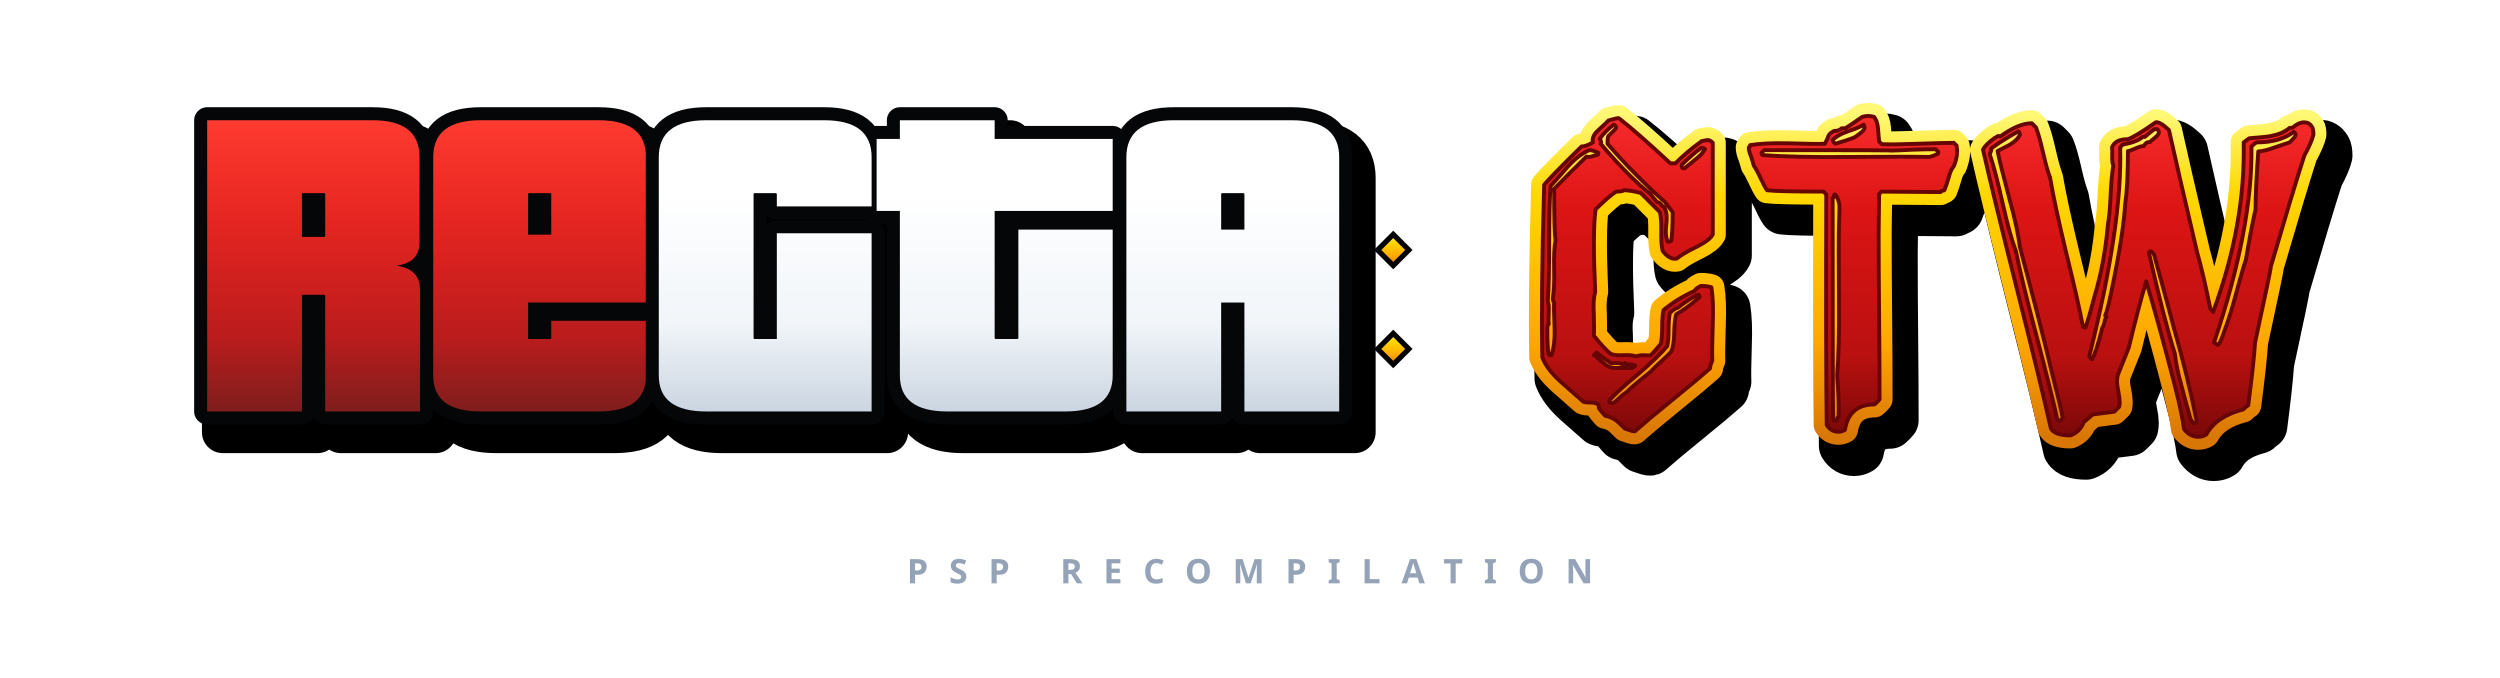
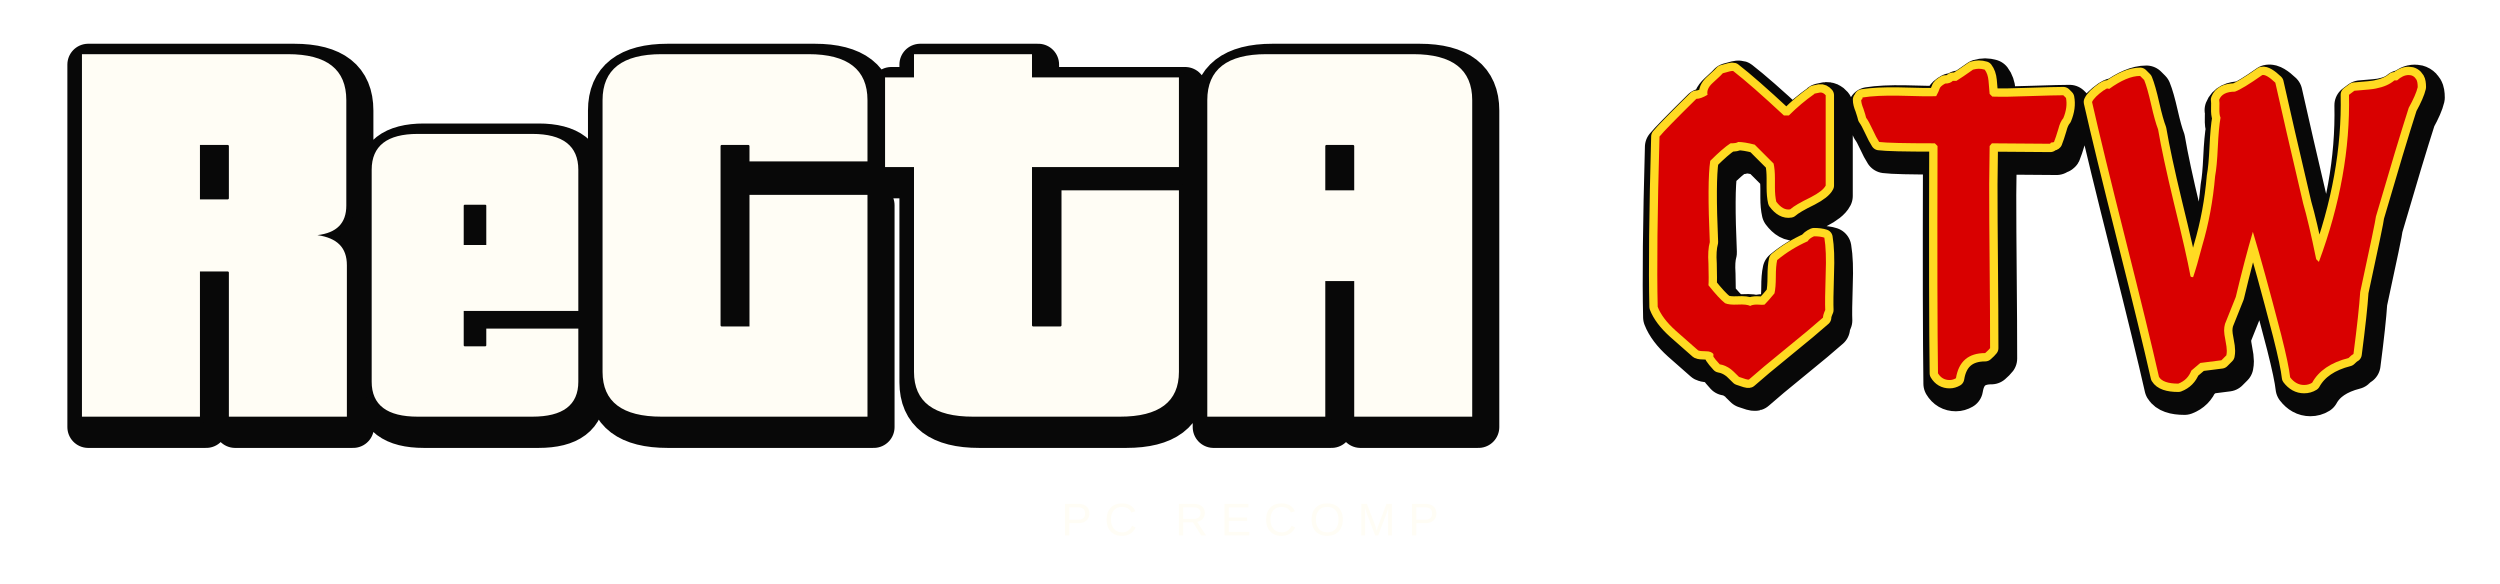
- <svg xmlns="http://www.w3.org/2000/svg" viewBox="0 0 960 260" width="100%" height="100%" role="img">
-   <defs>
-     <linearGradient id="regRedGrad" x1="0%" y1="0%" x2="0%" y2="100%">
-       <stop offset="0%" stop-color="#FF3B30" />
-       <stop offset="35%" stop-color="#E52521" />
-       <stop offset="75%" stop-color="#B91C1C" />
-       <stop offset="100%" stop-color="#7F1D1D" />
-     </linearGradient>
-     <linearGradient id="gtaWhiteGrad" x1="0%" y1="0%" x2="0%" y2="100%">
-       <stop offset="0%" stop-color="#FFFFFF" />
-       <stop offset="25%" stop-color="#FFFFFF" />
-       <stop offset="70%" stop-color="#F1F5F9" />
-       <stop offset="100%" stop-color="#CBD5E1" />
-     </linearGradient>
-     <linearGradient id="ctwRedGrad" x1="0%" y1="0%" x2="0%" y2="100%">
-       <stop offset="0%" stop-color="#F82B2B" />
-       <stop offset="30%" stop-color="#DC1414" />
-       <stop offset="75%" stop-color="#B91010" />
-       <stop offset="100%" stop-color="#7A0808" />
-     </linearGradient>
-     <linearGradient id="ctwGoldGrad" x1="0%" y1="0%" x2="0%" y2="100%">
-       <stop offset="0%" stop-color="#FFF875" />
-       <stop offset="25%" stop-color="#FFD700" />
-       <stop offset="70%" stop-color="#FFA800" />
-       <stop offset="100%" stop-color="#D97706" />
-     </linearGradient>
-   </defs>
-   <path d="M161.275 158.0V111.275C161.275 105.85 158.3 102.875 152.175 102.0C158.125 101.3 161.1 98.325 161.1 92.9V60.35C161.1 50.9 155.15 46.175 143.075 46.175H79.55V158.0H115.95V113.2H124.525C124.7 113.2 124.875 113.375 124.875 113.55V158.0ZM124.875 90.625C124.875 90.8 124.7 90.975 124.525 90.975H115.95V74.175H124.525C124.7 74.175 124.875 74.35 124.875 74.525ZM211.675 90.1H202.75V74.525C202.75 74.35 202.925 74.175 203.1 74.175H211.325C211.5 74.175 211.675 74.35 211.675 74.525ZM229.875 158.0C241.95 158.0 248.075 153.45 248.075 144.175V123.175H211.675V129.825C211.675 130.0 211.5 130.175 211.325 130.175H203.1C202.925 130.175 202.75 130.0 202.75 129.825V116.175H248.075V60.35C248.075 50.9 241.95 46.175 229.875 46.175H184.55C172.475 46.175 166.35 50.9 166.35 60.35V144.175C166.35 153.45 172.475 158.0 184.55 158.0ZM334.7 158.0V89.575H298.3V130.175H289.725C289.55 130.175 289.375 130.0 289.375 129.825V74.525C289.375 74.35 289.55 74.175 289.725 74.175H297.95C298.125 74.175 298.3 74.35 298.3 74.525V79.25H334.7V60.35C334.7 50.9 328.575 46.175 316.5 46.175H271.175C259.1 46.175 252.975 50.9 252.975 60.35V144.175C252.975 153.45 259.1 158.0 271.175 158.0ZM409.075 158.0C421.15 158.0 427.275 153.45 427.275 144.175V88.175H391.05V129.825C391.05 130.0 390.875 130.175 390.7 130.175H382.3C382.125 130.175 381.95 130.0 381.95 129.825V81.0H427.275V53.35H381.95V46.175H345.55V53.35H336.625V81.0H345.55V144.175C345.55 153.45 351.675 158.0 363.75 158.0ZM477.85 88.175H468.925V74.525C468.925 74.35 469.1 74.175 469.275 74.175H477.5C477.675 74.175 477.85 74.35 477.85 74.525ZM514.25 158.0V60.35C514.25 50.9 508.125 46.175 496.05 46.175H450.725C438.65 46.175 432.525 50.9 432.525 60.35V158.0H468.925V116.175H477.85V158.0Z" fill="#000000" stroke="#000000" stroke-width="16" stroke-linejoin="round" transform="translate(6 8)" />
-   <path d="M161.275 158.0V111.275C161.275 105.85 158.3 102.875 152.175 102.0C158.125 101.3 161.1 98.325 161.1 92.9V60.35C161.1 50.9 155.15 46.175 143.075 46.175H79.55V158.0H115.95V113.2H124.525C124.7 113.2 124.875 113.375 124.875 113.55V158.0ZM124.875 90.625C124.875 90.8 124.7 90.975 124.525 90.975H115.95V74.175H124.525C124.7 74.175 124.875 74.35 124.875 74.525ZM211.675 90.1H202.75V74.525C202.75 74.35 202.925 74.175 203.1 74.175H211.325C211.5 74.175 211.675 74.35 211.675 74.525ZM229.875 158.0C241.95 158.0 248.075 153.45 248.075 144.175V123.175H211.675V129.825C211.675 130.0 211.5 130.175 211.325 130.175H203.1C202.925 130.175 202.75 130.0 202.75 129.825V116.175H248.075V60.35C248.075 50.9 241.95 46.175 229.875 46.175H184.55C172.475 46.175 166.35 50.9 166.35 60.35V144.175C166.35 153.45 172.475 158.0 184.55 158.0Z" fill="url(#regRedGrad)" stroke="#050608" stroke-width="10" stroke-linejoin="round" paint-order="stroke fill" />
-   <path d="M334.7 158.0V89.575H298.3V130.175H289.725C289.55 130.175 289.375 130.0 289.375 129.825V74.525C289.375 74.35 289.55 74.175 289.725 74.175H297.95C298.125 74.175 298.3 74.35 298.3 74.525V79.25H334.7V60.35C334.7 50.9 328.575 46.175 316.5 46.175H271.175C259.1 46.175 252.975 50.9 252.975 60.35V144.175C252.975 153.45 259.1 158.0 271.175 158.0ZM409.075 158.0C421.15 158.0 427.275 153.45 427.275 144.175V88.175H391.05V129.825C391.05 130.0 390.875 130.175 390.7 130.175H382.3C382.125 130.175 381.95 130.0 381.95 129.825V81.0H427.275V53.35H381.95V46.175H345.55V53.35H336.625V81.0H345.55V144.175C345.55 153.45 351.675 158.0 363.75 158.0ZM477.85 88.175H468.925V74.525C468.925 74.35 469.1 74.175 469.275 74.175H477.5C477.675 74.175 477.85 74.35 477.85 74.525ZM514.25 158.0V60.35C514.25 50.9 508.125 46.175 496.05 46.175H450.725C438.65 46.175 432.525 50.9 432.525 60.35V158.0H468.925V116.175H477.85V158.0Z" fill="url(#gtaWhiteGrad)" stroke="#050608" stroke-width="10" stroke-linejoin="round" paint-order="stroke fill" />
-   <g transform="translate(535, 118)">
-     <polygon points="0,-16 6,-22 0,-28 -6,-22" fill="url(#ctwGoldGrad)" stroke="#000000" stroke-width="2" />
-     <polygon points="0,22 6,16 0,10 -6,16" fill="url(#ctwGoldGrad)" stroke="#000000" stroke-width="2" />
-   </g>
-   <path d="M657.7 54.85V90.025Q656.65 92.125 651.925 94.575Q645.8 97.55 643.875 99.3Q641.075 99.825 638.45 96.325Q637.925 94.05 637.925 90.725V87.225Q637.925 83.725 637.4 81.45L630.05 74.1Q626.025 73.05 623.575 73.05Q623.05 73.575 620.6 73.575Q617.625 75.5 612.725 80.4Q611.5 88.45 612.55 112.075Q611.675 115.225 612.025 120.475Q612.2 127.125 612.025 128.875Q616.05 133.95 618.5 135.875Q620.075 136.575 623.487 136.4Q626.9 136.225 628.3 136.925Q629.175 136.4 630.925 136.4Q633.2 136.575 633.9 136.4Q635.3 135.0 637.75 132.025Q638.275 129.75 638.275 125.55Q638.275 121.35 638.8 119.075Q644.05 114.7 650.7 111.725Q651.225 110.675 653.15 109.8Q655.6 109.8 657.175 110.325Q658.05 115.575 657.7 124.325Q657.35 135.35 657.525 138.5Q656.65 140.425 656.65 141.475Q651.925 145.675 642.212 153.55Q632.5 161.425 627.775 165.625Q627.25 165.8 623.925 164.575Q621.3 161.95 620.775 161.6Q618.675 160.025 616.4 159.675Q614.475 157.575 613.95 156.7V155.65Q613.075 154.6 611.15 154.6Q608.7 154.6 608.0 154.25Q603.625 150.4 599.25 146.55Q594.0 141.825 592.25 137.275Q591.725 115.225 592.95 70.95Q595.05 68.325 607.3 56.25Q609.05 56.25 611.675 54.675Q611.15 52.4 613.6 50.125Q617.45 46.625 617.625 46.275Q621.125 45.225 621.65 45.4Q628.65 50.825 641.425 62.725H643.35Q648.075 58.0 653.325 54.325Q652.625 54.325 655.425 53.8Q656.65 53.625 657.7 54.85ZM751.325 55.9Q752.025 59.575 750.275 63.775Q749.05 65.175 748.35 67.975Q747.3 71.475 746.775 72.7Q746.775 73.225 745.987 73.225Q745.2 73.225 745.2 73.75L722.45 73.575L721.575 74.625L721.4 89.5Q721.4 102.8 721.575 121.35Q721.75 139.9 721.75 153.375Q721.225 154.075 719.825 155.3Q710.025 155.3 708.45 165.1Q707.225 165.8 706.0 165.8Q703.025 165.8 701.45 163.175Q701.1 138.325 701.275 74.625L700.225 73.575Q682.55 73.575 678.525 73.05Q677.475 71.475 675.987 68.238Q674.5 65.0 673.45 63.6Q673.275 62.725 672.4 60.1Q671.525 58.0 671.525 56.6Q672.05 56.6 672.05 55.725Q677.475 54.85 686.4 55.025Q697.6 55.375 700.75 55.2Q701.8 53.275 702.062 52.313Q702.325 51.35 704.25 50.3Q706.175 50.3 707.225 49.25H708.625Q710.9 47.85 715.1 44.875Q716.325 44.525 717.375 44.525Q718.425 44.525 719.65 44.875Q720.875 46.45 721.138 49.163Q721.4 51.875 721.575 54.325L722.625 55.375Q727.875 55.55 736.45 55.2Q746.95 54.85 750.275 54.85ZM888.35 51.7Q887.65 54.675 884.85 59.75Q880.3 73.925 872.075 102.1Q871.9 104.025 865.95 131.5Q865.425 139.55 863.325 155.65Q862.625 156.0 861.4 157.225Q851.075 159.85 847.225 166.85Q845.825 167.725 844.075 167.725Q840.925 167.725 838.65 164.75Q838.125 159.85 835.15 148.125Q828.325 121.875 824.125 108.05Q820.975 118.725 817.475 133.425Q816.075 136.925 813.275 143.925Q812.925 145.15 812.925 146.55Q812.925 147.775 813.45 150.4Q813.975 153.025 813.975 154.425Q813.975 155.3 813.8 156.175L811.875 158.1Q809.075 158.45 803.65 159.15Q802.425 160.2 800.15 162.125Q798.75 165.8 795.075 167.2Q789.125 167.2 787.55 164.575Q783.525 146.725 774.513 111.025Q765.5 75.325 761.475 57.475Q762.35 55.55 766.025 52.925Q766.2 52.925 766.9 52.4Q767.425 52.05 768.125 52.4Q775.125 47.325 780.2 47.325L781.775 48.9Q783.0 51.875 784.487 58.438Q785.975 65.0 787.2 68.15Q788.95 78.475 793.325 96.675Q798.225 116.625 799.8 125.2Q799.8 125.725 800.85 125.725Q802.25 121.7 804.35 113.65Q808.2 100.7 809.425 86.35Q810.125 82.675 810.475 75.062Q810.825 67.45 811.525 63.6Q811.0 62.375 811.087 59.925Q811.175 57.475 811.0 56.6Q812.225 53.45 817.125 53.45Q820.1 52.4 827.8 46.975Q829.375 46.625 832.875 49.95Q836.375 65.7 843.725 97.025Q845.825 104.2 848.8 118.725L849.85 119.775Q862.275 86.175 861.575 54.675Q862.275 54.15 863.675 53.1Q870.675 52.575 872.075 52.225Q876.625 51.35 879.25 49.075H880.3Q882.575 46.975 884.85 46.975Q886.775 46.975 887.825 48.725Q888.35 49.6 888.35 51.7Z" fill="#000000" stroke="#000000" stroke-width="18" stroke-linejoin="round" transform="translate(6 8)" />
-   <path d="M657.7 54.85V90.025Q656.65 92.125 651.925 94.575Q645.8 97.55 643.875 99.3Q641.075 99.825 638.45 96.325Q637.925 94.05 637.925 90.725V87.225Q637.925 83.725 637.4 81.45L630.05 74.1Q626.025 73.05 623.575 73.05Q623.05 73.575 620.6 73.575Q617.625 75.5 612.725 80.4Q611.5 88.45 612.55 112.075Q611.675 115.225 612.025 120.475Q612.2 127.125 612.025 128.875Q616.05 133.95 618.5 135.875Q620.075 136.575 623.487 136.4Q626.9 136.225 628.3 136.925Q629.175 136.4 630.925 136.4Q633.2 136.575 633.9 136.4Q635.3 135.0 637.75 132.025Q638.275 129.75 638.275 125.55Q638.275 121.35 638.8 119.075Q644.05 114.7 650.7 111.725Q651.225 110.675 653.15 109.8Q655.6 109.8 657.175 110.325Q658.05 115.575 657.7 124.325Q657.35 135.35 657.525 138.5Q656.65 140.425 656.65 141.475Q651.925 145.675 642.212 153.55Q632.5 161.425 627.775 165.625Q627.25 165.8 623.925 164.575Q621.3 161.95 620.775 161.6Q618.675 160.025 616.4 159.675Q614.475 157.575 613.95 156.7V155.65Q613.075 154.6 611.15 154.6Q608.7 154.6 608.0 154.25Q603.625 150.4 599.25 146.55Q594.0 141.825 592.25 137.275Q591.725 115.225 592.95 70.95Q595.05 68.325 607.3 56.25Q609.05 56.25 611.675 54.675Q611.15 52.4 613.6 50.125Q617.45 46.625 617.625 46.275Q621.125 45.225 621.65 45.4Q628.65 50.825 641.425 62.725H643.35Q648.075 58.0 653.325 54.325Q652.625 54.325 655.425 53.8Q656.65 53.625 657.7 54.85ZM751.325 55.9Q752.025 59.575 750.275 63.775Q749.05 65.175 748.35 67.975Q747.3 71.475 746.775 72.7Q746.775 73.225 745.987 73.225Q745.2 73.225 745.2 73.75L722.45 73.575L721.575 74.625L721.4 89.5Q721.4 102.8 721.575 121.35Q721.75 139.9 721.75 153.375Q721.225 154.075 719.825 155.3Q710.025 155.3 708.45 165.1Q707.225 165.8 706.0 165.8Q703.025 165.8 701.45 163.175Q701.1 138.325 701.275 74.625L700.225 73.575Q682.55 73.575 678.525 73.05Q677.475 71.475 675.987 68.238Q674.5 65.0 673.45 63.6Q673.275 62.725 672.4 60.1Q671.525 58.0 671.525 56.6Q672.05 56.6 672.05 55.725Q677.475 54.85 686.4 55.025Q697.6 55.375 700.75 55.2Q701.8 53.275 702.062 52.313Q702.325 51.35 704.25 50.3Q706.175 50.3 707.225 49.25H708.625Q710.9 47.85 715.1 44.875Q716.325 44.525 717.375 44.525Q718.425 44.525 719.65 44.875Q720.875 46.45 721.138 49.163Q721.4 51.875 721.575 54.325L722.625 55.375Q727.875 55.55 736.45 55.2Q746.95 54.85 750.275 54.85ZM888.35 51.7Q887.65 54.675 884.85 59.75Q880.3 73.925 872.075 102.1Q871.9 104.025 865.95 131.5Q865.425 139.55 863.325 155.65Q862.625 156.0 861.4 157.225Q851.075 159.85 847.225 166.85Q845.825 167.725 844.075 167.725Q840.925 167.725 838.65 164.75Q838.125 159.85 835.15 148.125Q828.325 121.875 824.125 108.05Q820.975 118.725 817.475 133.425Q816.075 136.925 813.275 143.925Q812.925 145.15 812.925 146.55Q812.925 147.775 813.45 150.4Q813.975 153.025 813.975 154.425Q813.975 155.3 813.8 156.175L811.875 158.1Q809.075 158.45 803.65 159.15Q802.425 160.2 800.15 162.125Q798.75 165.8 795.075 167.2Q789.125 167.2 787.55 164.575Q783.525 146.725 774.513 111.025Q765.5 75.325 761.475 57.475Q762.35 55.55 766.025 52.925Q766.2 52.925 766.9 52.4Q767.425 52.05 768.125 52.4Q775.125 47.325 780.2 47.325L781.775 48.9Q783.0 51.875 784.487 58.438Q785.975 65.0 787.2 68.15Q788.95 78.475 793.325 96.675Q798.225 116.625 799.8 125.2Q799.8 125.725 800.85 125.725Q802.25 121.7 804.35 113.65Q808.2 100.7 809.425 86.35Q810.125 82.675 810.475 75.062Q810.825 67.45 811.525 63.6Q811.0 62.375 811.087 59.925Q811.175 57.475 811.0 56.6Q812.225 53.45 817.125 53.45Q820.1 52.4 827.8 46.975Q829.375 46.625 832.875 49.95Q836.375 65.7 843.725 97.025Q845.825 104.2 848.8 118.725L849.85 119.775Q862.275 86.175 861.575 54.675Q862.275 54.15 863.675 53.1Q870.675 52.575 872.075 52.225Q876.625 51.35 879.25 49.075H880.3Q882.575 46.975 884.85 46.975Q886.775 46.975 887.825 48.725Q888.35 49.6 888.35 51.7Z" fill="url(#ctwGoldGrad)" stroke="url(#ctwGoldGrad)" stroke-width="10" stroke-linejoin="round" />
-   <path d="M657.7 54.85V90.025Q656.65 92.125 651.925 94.575Q645.8 97.55 643.875 99.3Q641.075 99.825 638.45 96.325Q637.925 94.05 637.925 90.725V87.225Q637.925 83.725 637.4 81.45L630.05 74.1Q626.025 73.05 623.575 73.05Q623.05 73.575 620.6 73.575Q617.625 75.5 612.725 80.4Q611.5 88.45 612.55 112.075Q611.675 115.225 612.025 120.475Q612.2 127.125 612.025 128.875Q616.05 133.95 618.5 135.875Q620.075 136.575 623.487 136.4Q626.9 136.225 628.3 136.925Q629.175 136.4 630.925 136.4Q633.2 136.575 633.9 136.4Q635.3 135.0 637.75 132.025Q638.275 129.75 638.275 125.55Q638.275 121.35 638.8 119.075Q644.05 114.7 650.7 111.725Q651.225 110.675 653.15 109.8Q655.6 109.8 657.175 110.325Q658.05 115.575 657.7 124.325Q657.35 135.35 657.525 138.5Q656.65 140.425 656.65 141.475Q651.925 145.675 642.212 153.55Q632.5 161.425 627.775 165.625Q627.25 165.8 623.925 164.575Q621.3 161.95 620.775 161.6Q618.675 160.025 616.4 159.675Q614.475 157.575 613.95 156.7V155.65Q613.075 154.6 611.15 154.6Q608.7 154.6 608.0 154.25Q603.625 150.4 599.25 146.55Q594.0 141.825 592.25 137.275Q591.725 115.225 592.95 70.95Q595.05 68.325 607.3 56.25Q609.05 56.25 611.675 54.675Q611.15 52.4 613.6 50.125Q617.45 46.625 617.625 46.275Q621.125 45.225 621.65 45.4Q628.65 50.825 641.425 62.725H643.35Q648.075 58.0 653.325 54.325Q652.625 54.325 655.425 53.8Q656.65 53.625 657.7 54.85ZM654.725 57.3Q654.375 56.775 653.325 56.775Q650.525 58.7 645.8 63.25V64.125Q645.8 64.65 646.85 64.65Q647.9 63.775 650.087 62.025Q652.275 60.275 653.325 59.225Q653.85 58.525 654.725 57.3ZM642.3 81.45Q641.425 80.225 639.325 77.6Q627.6 67.1 617.275 55.2Q617.275 52.75 617.625 52.225Q620.6 49.425 620.6 49.075Q620.6 48.375 619.725 47.85Q616.575 50.125 614.3 53.275Q614.3 53.275 614.65 53.975Q615.0 54.675 614.65 55.2Q625.5 67.975 633.9 74.625Q634.25 75.325 636.35 77.6Q637.05 77.6 637.75 78.475Q638.45 79.35 638.975 79.525Q640.025 81.1 640.025 83.725Q640.025 84.6 639.85 86.35Q639.675 88.1 639.675 88.975Q639.675 91.25 640.375 92.825Q641.425 92.825 641.775 92.475Q642.3 88.8 642.3 81.45ZM613.775 58.7Q611.675 57.65 610.275 57.65Q606.25 59.4 602.225 63.775Q598.9 67.625 595.4 71.475Q594.875 79.0 594.875 93.525Q594.875 108.05 594.35 115.575Q594.875 117.15 594.7 119.95Q594.525 123.275 594.7 124.5Q594.175 124.675 594.175 126.425Q594.175 134.475 594.7 135.875Q594.7 136.4 595.75 136.4Q597.15 132.55 596.975 126.25Q596.625 117.15 596.8 116.1Q596.275 115.575 596.275 114.525Q596.975 110.85 596.8 103.412Q596.625 95.975 597.325 92.3Q596.8 89.15 596.8 72.525Q600.825 68.325 609.225 60.1Q610.1 60.45 611.15 60.1Q612.725 59.575 613.25 59.575Q613.775 59.575 613.775 58.7ZM652.625 114.175Q652.625 113.125 652.1 113.125Q649.3 114.35 644.225 118.2Q643.35 118.2 641.25 120.125Q640.725 122.4 640.725 126.6Q640.725 130.8 640.2 132.9Q636.875 136.925 629.35 143.4Q621.125 150.225 617.975 153.725Q617.975 154.775 618.5 154.775H619.375Q620.425 154.25 621.912 152.762Q623.4 151.275 624.45 150.75Q627.425 147.775 633.725 142.875Q635.125 141.3 637.837 138.85Q640.55 136.4 641.775 135.0Q642.825 132.55 642.913 127.738Q643.0 122.925 643.7 120.65Q647.025 118.9 652.625 114.175ZM627.95 140.425Q627.425 139.9 624.45 139.9L623.925 139.375Q623.925 139.9 622.875 139.9Q622.175 139.375 620.775 139.375Q619.025 139.55 618.5 139.375Q616.575 138.15 613.075 135.35L612.025 136.4Q612.2 136.4 615.7 139.375Q617.8 141.3 619.9 141.3Q620.075 141.3 626.9 141.3ZM751.325 55.9Q752.025 59.575 750.275 63.775Q749.05 65.175 748.35 67.975Q747.3 71.475 746.775 72.7Q746.775 73.225 745.987 73.225Q745.2 73.225 745.2 73.75L722.45 73.575L721.575 74.625L721.4 89.5Q721.4 102.8 721.575 121.35Q721.75 139.9 721.75 153.375Q721.225 154.075 719.825 155.3Q710.025 155.3 708.45 165.1Q707.225 165.8 706.0 165.8Q703.025 165.8 701.45 163.175Q701.1 138.325 701.275 74.625L700.225 73.575Q682.55 73.575 678.525 73.05Q677.475 71.475 675.987 68.238Q674.5 65.0 673.45 63.6Q673.275 62.725 672.4 60.1Q671.525 58.0 671.525 56.6Q672.05 56.6 672.05 55.725Q677.475 54.85 686.4 55.025Q697.6 55.375 700.75 55.2Q701.8 53.275 702.062 52.313Q702.325 51.35 704.25 50.3Q706.175 50.3 707.225 49.25H708.625Q710.9 47.85 715.1 44.875Q716.325 44.525 717.375 44.525Q718.425 44.525 719.65 44.875Q720.875 46.45 721.138 49.163Q721.4 51.875 721.575 54.325L722.625 55.375Q727.875 55.55 736.45 55.2Q746.95 54.85 750.275 54.85ZM715.625 47.85Q714.225 48.9 709.5 50.475Q705.475 51.875 703.725 53.8Q703.725 54.325 704.775 55.2Q706.0 54.85 708.45 54.063Q710.9 53.275 712.125 52.75Q715.975 50.3 715.975 49.075Q715.975 48.55 715.625 47.85ZM744.325 58.35 743.275 57.3Q739.6 57.3 734.7 57.475Q727.875 57.825 725.95 57.825Q729.975 57.65 677.475 57.65L676.425 58.7Q676.425 59.575 676.95 59.575Q689.2 60.45 708.975 60.275Q733.65 60.1 740.825 60.275Q741.875 60.1 743.8 59.225Q744.325 59.225 744.325 58.35ZM706.175 86.875Q706.175 86.875 706.35 80.575Q706.525 76.725 704.6 74.625Q704.25 74.625 704.25 75.325Q704.25 76.025 703.725 76.025Q703.725 152.15 703.9 161.25Q703.9 161.6 704.95 161.6Q705.475 161.6 705.475 160.9Q705.475 160.2 706.0 160.2Q706.35 154.95 705.475 144.275Q706.35 133.425 706.175 115.575Q706.0 93.35 706.175 86.875ZM888.35 51.7Q887.65 54.675 884.85 59.75Q880.3 73.925 872.075 102.1Q871.9 104.025 865.95 131.5Q865.425 139.55 863.325 155.65Q862.625 156.0 861.4 157.225Q851.075 159.85 847.225 166.85Q845.825 167.725 844.075 167.725Q840.925 167.725 838.65 164.75Q838.125 159.85 835.15 148.125Q828.325 121.875 824.125 108.05Q820.975 118.725 817.475 133.425Q816.075 136.925 813.275 143.925Q812.925 145.15 812.925 146.55Q812.925 147.775 813.45 150.4Q813.975 153.025 813.975 154.425Q813.975 155.3 813.8 156.175L811.875 158.1Q809.075 158.45 803.65 159.15Q802.425 160.2 800.15 162.125Q798.75 165.8 795.075 167.2Q789.125 167.2 787.55 164.575Q783.525 146.725 774.513 111.025Q765.5 75.325 761.475 57.475Q762.35 55.55 766.025 52.925Q766.2 52.925 766.9 52.4Q767.425 52.05 768.125 52.4Q775.125 47.325 780.2 47.325L781.775 48.9Q783.0 51.875 784.487 58.438Q785.975 65.0 787.2 68.15Q788.95 78.475 793.325 96.675Q798.225 116.625 799.8 125.2Q799.8 125.725 800.85 125.725Q802.25 121.7 804.35 113.65Q808.2 100.7 809.425 86.35Q810.125 82.675 810.475 75.062Q810.825 67.45 811.525 63.6Q811.0 62.375 811.087 59.925Q811.175 57.475 811.0 56.6Q812.225 53.45 817.125 53.45Q820.1 52.4 827.8 46.975Q829.375 46.625 832.875 49.95Q836.375 65.7 843.725 97.025Q845.825 104.2 848.8 118.725L849.85 119.775Q862.275 86.175 861.575 54.675Q862.275 54.15 863.675 53.1Q870.675 52.575 872.075 52.225Q876.625 51.35 879.25 49.075H880.3Q882.575 46.975 884.85 46.975Q886.775 46.975 887.825 48.725Q888.35 49.6 888.35 51.7ZM880.825 50.65Q875.4 54.675 866.65 54.675Q865.95 54.85 864.55 56.25Q865.075 87.225 850.2 131.5Q851.25 132.375 851.775 132.375Q852.65 131.85 854.4 126.425Q856.325 121.525 858.6 112.95Q861.225 103.15 862.45 99.65Q864.375 88.1 866.125 80.4Q866.125 73.05 867.175 58.175Q869.8 58.0 873.475 56.6Q878.025 55.025 879.25 54.675Q881.525 52.4 881.525 51.875Q881.525 51.175 880.825 50.65ZM828.325 49.6H827.275Q826.05 50.475 823.6 52.575H822.725Q820.8 54.5 815.025 55.55L814.15 56.6Q815.025 86.0 802.25 136.925L803.3 137.975Q804.875 135.7 807.325 125.725Q807.85 125.2 808.112 123.713Q808.375 122.225 808.9 121.7L808.375 121.175Q809.25 119.425 810.825 111.725Q815.375 90.025 816.075 78.3Q817.125 71.475 817.125 58.0Q817.825 58.0 819.925 57.038Q822.025 56.075 823.25 56.075Q823.95 54.5 825.7 54.5Q825.875 54.15 827.45 52.925Q829.025 51.7 829.025 50.825Q829.025 50.125 828.325 49.6ZM843.55 161.775Q840.225 144.975 834.625 125.375Q832.175 115.925 827.1 97.55L826.05 96.5Q825.175 96.5 825.175 97.025Q831.125 123.275 835.15 135.875Q835.675 141.125 837.775 148.475Q839.35 154.6 841.1 160.725Q841.975 162.475 842.675 162.475Q843.2 162.475 843.55 161.775ZM792.1 160.55Q791.75 157.925 787.55 141.475Q783.875 125.725 775.65 94.925Q774.775 87.75 771.625 76.375Q767.95 62.55 767.075 58.0Q770.75 56.075 771.8 55.55Q774.425 53.975 775.65 51.875Q775.65 50.825 775.125 50.475Q771.45 52.225 764.625 56.95Q764.8 57.475 764.45 58.263Q764.1 59.05 764.1 59.4Q766.2 65.525 769.0 78.037Q771.8 90.55 774.075 96.325Q776.525 108.4 781.95 128.7Q788.075 152.15 790.0 161.075Q790.0 161.6 791.05 161.6Z" fill="url(#ctwRedGrad)" stroke="#660505" stroke-width="1.5" stroke-linejoin="round" />
-   <text x="480" y="224" text-anchor="middle" fill="#94a3b8" font-family="'Segoe UI',-apple-system,sans-serif" font-size="13" font-weight="700" letter-spacing="8">PSP RECOMPILATION</text>
+ <svg xmlns="http://www.w3.org/2000/svg" viewBox="0 0 1200 280" width="1200" height="280" role="img">
+   <path d="M166.501 200.0V127.296C166.501 118.854 161.872 114.225 152.341 112.864C161.6 111.775 166.229 107.146 166.229 98.704V48.056C166.229 33.352 156.97 26.0 138.182 26.0H39.337V200.0H95.975V130.291H109.318C109.59 130.291 109.862 130.563 109.862 130.836V200.0ZM109.862 95.164C109.862 95.437 109.59 95.709 109.318 95.709H95.975V69.568H109.318C109.59 69.568 109.862 69.84 109.862 70.113ZM233.416 117.591H222.584V98.688C222.584 98.475 222.796 98.263 223.009 98.263H232.991C233.204 98.263 233.416 98.475 233.416 98.688ZM255.505 200.0C270.16 200.0 277.594 194.478 277.594 183.221V157.734H233.416V165.805C233.416 166.017 233.204 166.229 232.991 166.229H223.009C222.796 166.229 222.584 166.017 222.584 165.805V149.238H277.594V81.484C277.594 70.015 270.16 64.28 255.505 64.28H200.495C185.84 64.28 178.406 70.015 178.406 81.484V183.221C178.406 194.478 185.84 200.0 200.495 200.0ZM416.391 200.0V93.531H359.753V156.704H346.41C346.138 156.704 345.865 156.432 345.865 156.16V70.113C345.865 69.84 346.138 69.568 346.41 69.568H359.208C359.48 69.568 359.753 69.84 359.753 70.113V77.465H416.391V48.056C416.391 33.352 406.861 26.0 388.072 26.0H317.546C298.757 26.0 289.227 33.352 289.227 48.056V178.488C289.227 192.92 298.757 200.0 317.546 200.0ZM537.565 200.0C556.354 200.0 565.884 192.92 565.884 178.488V91.352H509.518V156.16C509.518 156.432 509.246 156.704 508.973 156.704H495.903C495.631 156.704 495.358 156.432 495.358 156.16V80.188H565.884V37.164H495.358V26.0H438.72V37.164H424.832V80.188H438.72V178.488C438.72 192.92 448.25 200.0 467.039 200.0ZM650.025 91.352H636.138V70.113C636.138 69.84 636.41 69.568 636.682 69.568H649.48C649.753 69.568 650.025 69.84 650.025 70.113ZM706.663 200.0V48.056C706.663 33.352 697.133 26.0 678.344 26.0H607.818C589.03 26.0 579.499 33.352 579.499 48.056V200.0H636.138V134.92H650.025V200.0Z" fill="#080808" stroke="#080808" stroke-width="20" stroke-linejoin="round" transform="translate(3 5)" />
+   <path d="M166.501 200.0V127.296C166.501 118.854 161.872 114.225 152.341 112.864C161.6 111.775 166.229 107.146 166.229 98.704V48.056C166.229 33.352 156.97 26.0 138.182 26.0H39.337V200.0H95.975V130.291H109.318C109.59 130.291 109.862 130.563 109.862 130.836V200.0ZM109.862 95.164C109.862 95.437 109.59 95.709 109.318 95.709H95.975V69.568H109.318C109.59 69.568 109.862 69.84 109.862 70.113ZM233.416 117.591H222.584V98.688C222.584 98.475 222.796 98.263 223.009 98.263H232.991C233.204 98.263 233.416 98.475 233.416 98.688ZM255.505 200.0C270.16 200.0 277.594 194.478 277.594 183.221V157.734H233.416V165.805C233.416 166.017 233.204 166.229 232.991 166.229H223.009C222.796 166.229 222.584 166.017 222.584 165.805V149.238H277.594V81.484C277.594 70.015 270.16 64.28 255.505 64.28H200.495C185.84 64.28 178.406 70.015 178.406 81.484V183.221C178.406 194.478 185.84 200.0 200.495 200.0ZM416.391 200.0V93.531H359.753V156.704H346.41C346.138 156.704 345.865 156.432 345.865 156.16V70.113C345.865 69.84 346.138 69.568 346.41 69.568H359.208C359.48 69.568 359.753 69.84 359.753 70.113V77.465H416.391V48.056C416.391 33.352 406.861 26.0 388.072 26.0H317.546C298.757 26.0 289.227 33.352 289.227 48.056V178.488C289.227 192.92 298.757 200.0 317.546 200.0ZM537.565 200.0C556.354 200.0 565.884 192.92 565.884 178.488V91.352H509.518V156.16C509.518 156.432 509.246 156.704 508.973 156.704H495.903C495.631 156.704 495.358 156.432 495.358 156.16V80.188H565.884V37.164H495.358V26.0H438.72V37.164H424.832V80.188H438.72V178.488C438.72 192.92 448.25 200.0 467.039 200.0ZM650.025 91.352H636.138V70.113C636.138 69.84 636.41 69.568 636.682 69.568H649.48C649.753 69.568 650.025 69.84 650.025 70.113ZM706.663 200.0V48.056C706.663 33.352 697.133 26.0 678.344 26.0H607.818C589.03 26.0 579.499 33.352 579.499 48.056V200.0H636.138V134.92H650.025V200.0Z" fill="#fffdf5" stroke="#080808" stroke-width="7" paint-order="stroke fill" stroke-linejoin="round" />
+   <path d="M876.331 45.721V89.058Q875.037 91.645 869.216 94.663Q861.67 98.329 859.298 100.485Q855.848 101.132 852.614 96.819Q851.967 94.017 851.967 89.92V85.608Q851.967 81.296 851.32 78.493L842.265 69.437Q837.306 68.144 834.288 68.144Q833.641 68.791 830.622 68.791Q826.957 71.162 820.92 77.199Q819.411 87.117 820.704 116.224Q819.626 120.105 820.058 126.573Q820.273 134.766 820.058 136.922Q825.017 143.175 828.035 145.547Q829.975 146.409 834.18 146.193Q838.384 145.978 840.109 146.84Q841.187 146.193 843.343 146.193Q846.146 146.409 847.008 146.193Q848.733 144.468 851.752 140.803Q852.399 138 852.399 132.826Q852.399 127.651 853.045 124.848Q859.514 119.458 867.707 115.793Q868.353 114.499 870.725 113.421Q873.744 113.421 875.684 114.068Q876.762 120.536 876.331 131.316Q875.9 144.9 876.115 148.781Q875.037 151.152 875.037 152.446Q869.216 157.62 857.25 167.323Q845.284 177.025 839.462 182.2Q838.815 182.415 834.719 180.906Q831.485 177.672 830.838 177.241Q828.251 175.3 825.448 174.869Q823.076 172.282 822.429 171.204V169.91Q821.351 168.616 818.98 168.616Q815.961 168.616 815.099 168.185Q809.708 163.442 804.318 158.699Q797.85 152.877 795.694 147.271Q795.047 120.105 796.556 65.557Q799.144 62.322 814.236 47.446Q816.392 47.446 819.626 45.505Q818.98 42.702 821.998 39.899Q826.741 35.587 826.957 35.156Q831.269 33.862 831.916 34.078Q840.54 40.762 856.279 55.423H858.651Q864.472 49.602 870.941 45.074Q870.078 45.074 873.528 44.427Q875.037 44.212 876.331 45.721ZM991.68 47.014Q992.543 51.542 990.387 56.717Q988.877 58.442 988.015 61.891Q986.721 66.203 986.074 67.713Q986.074 68.359 985.104 68.359Q984.134 68.359 984.134 69.006L956.105 68.791L955.027 70.084L954.812 88.411Q954.812 104.797 955.027 127.651Q955.243 150.505 955.243 167.107Q954.596 167.97 952.871 169.479Q940.797 169.479 938.857 181.553Q937.347 182.415 935.838 182.415Q932.173 182.415 930.232 179.181Q929.801 148.565 930.017 70.084L928.723 68.791Q906.947 68.791 901.988 68.144Q900.694 66.203 898.862 62.215Q897.029 58.226 895.735 56.501Q895.52 55.423 894.442 52.189Q893.364 49.602 893.364 47.877Q894.011 47.877 894.011 46.799Q900.694 45.721 911.69 45.936Q925.489 46.368 929.37 46.152Q930.664 43.78 930.987 42.594Q931.31 41.409 933.682 40.115Q936.054 40.115 937.347 38.821H939.072Q941.875 37.097 947.05 33.431Q948.559 33.0 949.853 33.0Q951.146 33.0 952.655 33.431Q954.165 35.372 954.488 38.714Q954.812 42.055 955.027 45.074L956.321 46.368Q962.789 46.583 973.354 46.152Q986.29 45.721 990.387 45.721ZM1160.5 41.84Q1159.638 45.505 1156.188 51.758Q1150.582 69.222 1140.449 103.934Q1140.233 106.306 1132.902 140.156Q1132.256 150.074 1129.668 169.91Q1128.806 170.341 1127.297 171.85Q1114.576 175.085 1109.833 183.709Q1108.108 184.787 1105.952 184.787Q1102.071 184.787 1099.268 181.122Q1098.621 175.085 1094.956 160.639Q1086.547 128.298 1081.372 111.265Q1077.492 124.417 1073.179 142.528Q1071.455 146.84 1068.005 155.464Q1067.574 156.974 1067.574 158.699Q1067.574 160.208 1068.22 163.442Q1068.867 166.676 1068.867 168.401Q1068.867 169.479 1068.652 170.557L1066.28 172.929Q1062.83 173.36 1056.147 174.222Q1054.637 175.516 1051.834 177.887Q1050.11 182.415 1045.582 184.14Q1038.251 184.14 1036.311 180.906Q1031.352 158.914 1020.248 114.93Q1009.144 70.947 1004.185 48.955Q1005.263 46.583 1009.791 43.349Q1010.007 43.349 1010.869 42.702Q1011.516 42.271 1012.378 42.702Q1021.003 36.45 1027.255 36.45L1029.196 38.39Q1030.705 42.055 1032.538 50.141Q1034.37 58.226 1035.88 62.107Q1038.036 74.828 1043.426 97.251Q1049.463 121.83 1051.403 132.395Q1051.403 133.041 1052.697 133.041Q1054.422 128.082 1057.009 118.165Q1061.752 102.21 1063.262 84.53Q1064.124 80.002 1064.555 70.623Q1064.986 61.244 1065.849 56.501Q1065.202 54.992 1065.31 51.973Q1065.418 48.955 1065.202 47.877Q1066.711 43.996 1072.748 43.996Q1076.414 42.702 1085.9 36.018Q1087.841 35.587 1092.153 39.684Q1096.465 59.088 1105.52 97.682Q1108.108 106.522 1111.773 124.417L1113.067 125.711Q1128.375 84.314 1127.512 45.505Q1128.375 44.858 1130.1 43.565Q1138.724 42.918 1140.449 42.487Q1146.054 41.409 1149.288 38.606H1150.582Q1153.385 36.018 1156.188 36.018Q1158.56 36.018 1159.853 38.175Q1160.5 39.253 1160.5 41.84Z" fill="#080808" stroke="#080808" stroke-width="20" stroke-linejoin="round" transform="translate(3 5)" />
+   <path d="M876.331 45.721V89.058Q875.037 91.645 869.216 94.663Q861.67 98.329 859.298 100.485Q855.848 101.132 852.614 96.819Q851.967 94.017 851.967 89.92V85.608Q851.967 81.296 851.32 78.493L842.265 69.437Q837.306 68.144 834.288 68.144Q833.641 68.791 830.622 68.791Q826.957 71.162 820.92 77.199Q819.411 87.117 820.704 116.224Q819.626 120.105 820.058 126.573Q820.273 134.766 820.058 136.922Q825.017 143.175 828.035 145.547Q829.975 146.409 834.18 146.193Q838.384 145.978 840.109 146.84Q841.187 146.193 843.343 146.193Q846.146 146.409 847.008 146.193Q848.733 144.468 851.752 140.803Q852.399 138 852.399 132.826Q852.399 127.651 853.045 124.848Q859.514 119.458 867.707 115.793Q868.353 114.499 870.725 113.421Q873.744 113.421 875.684 114.068Q876.762 120.536 876.331 131.316Q875.9 144.9 876.115 148.781Q875.037 151.152 875.037 152.446Q869.216 157.62 857.25 167.323Q845.284 177.025 839.462 182.2Q838.815 182.415 834.719 180.906Q831.485 177.672 830.838 177.241Q828.251 175.3 825.448 174.869Q823.076 172.282 822.429 171.204V169.91Q821.351 168.616 818.98 168.616Q815.961 168.616 815.099 168.185Q809.708 163.442 804.318 158.699Q797.85 152.877 795.694 147.271Q795.047 120.105 796.556 65.557Q799.144 62.322 814.236 47.446Q816.392 47.446 819.626 45.505Q818.98 42.702 821.998 39.899Q826.741 35.587 826.957 35.156Q831.269 33.862 831.916 34.078Q840.54 40.762 856.279 55.423H858.651Q864.472 49.602 870.941 45.074Q870.078 45.074 873.528 44.427Q875.037 44.212 876.331 45.721ZM991.68 47.014Q992.543 51.542 990.387 56.717Q988.877 58.442 988.015 61.891Q986.721 66.203 986.074 67.713Q986.074 68.359 985.104 68.359Q984.134 68.359 984.134 69.006L956.105 68.791L955.027 70.084L954.812 88.411Q954.812 104.797 955.027 127.651Q955.243 150.505 955.243 167.107Q954.596 167.97 952.871 169.479Q940.797 169.479 938.857 181.553Q937.347 182.415 935.838 182.415Q932.173 182.415 930.232 179.181Q929.801 148.565 930.017 70.084L928.723 68.791Q906.947 68.791 901.988 68.144Q900.694 66.203 898.862 62.215Q897.029 58.226 895.735 56.501Q895.52 55.423 894.442 52.189Q893.364 49.602 893.364 47.877Q894.011 47.877 894.011 46.799Q900.694 45.721 911.69 45.936Q925.489 46.368 929.37 46.152Q930.664 43.78 930.987 42.594Q931.31 41.409 933.682 40.115Q936.054 40.115 937.347 38.821H939.072Q941.875 37.097 947.05 33.431Q948.559 33.0 949.853 33.0Q951.146 33.0 952.655 33.431Q954.165 35.372 954.488 38.714Q954.812 42.055 955.027 45.074L956.321 46.368Q962.789 46.583 973.354 46.152Q986.29 45.721 990.387 45.721ZM1160.5 41.84Q1159.638 45.505 1156.188 51.758Q1150.582 69.222 1140.449 103.934Q1140.233 106.306 1132.902 140.156Q1132.256 150.074 1129.668 169.91Q1128.806 170.341 1127.297 171.85Q1114.576 175.085 1109.833 183.709Q1108.108 184.787 1105.952 184.787Q1102.071 184.787 1099.268 181.122Q1098.621 175.085 1094.956 160.639Q1086.547 128.298 1081.372 111.265Q1077.492 124.417 1073.179 142.528Q1071.455 146.84 1068.005 155.464Q1067.574 156.974 1067.574 158.699Q1067.574 160.208 1068.22 163.442Q1068.867 166.676 1068.867 168.401Q1068.867 169.479 1068.652 170.557L1066.28 172.929Q1062.83 173.36 1056.147 174.222Q1054.637 175.516 1051.834 177.887Q1050.11 182.415 1045.582 184.14Q1038.251 184.14 1036.311 180.906Q1031.352 158.914 1020.248 114.93Q1009.144 70.947 1004.185 48.955Q1005.263 46.583 1009.791 43.349Q1010.007 43.349 1010.869 42.702Q1011.516 42.271 1012.378 42.702Q1021.003 36.45 1027.255 36.45L1029.196 38.39Q1030.705 42.055 1032.538 50.141Q1034.37 58.226 1035.88 62.107Q1038.036 74.828 1043.426 97.251Q1049.463 121.83 1051.403 132.395Q1051.403 133.041 1052.697 133.041Q1054.422 128.082 1057.009 118.165Q1061.752 102.21 1063.262 84.53Q1064.124 80.002 1064.555 70.623Q1064.986 61.244 1065.849 56.501Q1065.202 54.992 1065.31 51.973Q1065.418 48.955 1065.202 47.877Q1066.711 43.996 1072.748 43.996Q1076.414 42.702 1085.9 36.018Q1087.841 35.587 1092.153 39.684Q1096.465 59.088 1105.52 97.682Q1108.108 106.522 1111.773 124.417L1113.067 125.711Q1128.375 84.314 1127.512 45.505Q1128.375 44.858 1130.1 43.565Q1138.724 42.918 1140.449 42.487Q1146.054 41.409 1149.288 38.606H1150.582Q1153.385 36.018 1156.188 36.018Q1158.56 36.018 1159.853 38.175Q1160.5 39.253 1160.5 41.84Z" fill="#ffda22" stroke="#ffda22" stroke-width="8" stroke-linejoin="round" />
+   <path d="M876.331 45.721V89.058Q875.037 91.645 869.216 94.663Q861.67 98.329 859.298 100.485Q855.848 101.132 852.614 96.819Q851.967 94.017 851.967 89.92V85.608Q851.967 81.296 851.32 78.493L842.265 69.437Q837.306 68.144 834.288 68.144Q833.641 68.791 830.622 68.791Q826.957 71.162 820.92 77.199Q819.411 87.117 820.704 116.224Q819.626 120.105 820.058 126.573Q820.273 134.766 820.058 136.922Q825.017 143.175 828.035 145.547Q829.975 146.409 834.18 146.193Q838.384 145.978 840.109 146.84Q841.187 146.193 843.343 146.193Q846.146 146.409 847.008 146.193Q848.733 144.468 851.752 140.803Q852.399 138 852.399 132.826Q852.399 127.651 853.045 124.848Q859.514 119.458 867.707 115.793Q868.353 114.499 870.725 113.421Q873.744 113.421 875.684 114.068Q876.762 120.536 876.331 131.316Q875.9 144.9 876.115 148.781Q875.037 151.152 875.037 152.446Q869.216 157.62 857.25 167.323Q845.284 177.025 839.462 182.2Q838.815 182.415 834.719 180.906Q831.485 177.672 830.838 177.241Q828.251 175.3 825.448 174.869Q823.076 172.282 822.429 171.204V169.91Q821.351 168.616 818.98 168.616Q815.961 168.616 815.099 168.185Q809.708 163.442 804.318 158.699Q797.85 152.877 795.694 147.271Q795.047 120.105 796.556 65.557Q799.144 62.322 814.236 47.446Q816.392 47.446 819.626 45.505Q818.98 42.702 821.998 39.899Q826.741 35.587 826.957 35.156Q831.269 33.862 831.916 34.078Q840.54 40.762 856.279 55.423H858.651Q864.472 49.602 870.941 45.074Q870.078 45.074 873.528 44.427Q875.037 44.212 876.331 45.721ZM991.68 47.014Q992.543 51.542 990.387 56.717Q988.877 58.442 988.015 61.891Q986.721 66.203 986.074 67.713Q986.074 68.359 985.104 68.359Q984.134 68.359 984.134 69.006L956.105 68.791L955.027 70.084L954.812 88.411Q954.812 104.797 955.027 127.651Q955.243 150.505 955.243 167.107Q954.596 167.97 952.871 169.479Q940.797 169.479 938.857 181.553Q937.347 182.415 935.838 182.415Q932.173 182.415 930.232 179.181Q929.801 148.565 930.017 70.084L928.723 68.791Q906.947 68.791 901.988 68.144Q900.694 66.203 898.862 62.215Q897.029 58.226 895.735 56.501Q895.52 55.423 894.442 52.189Q893.364 49.602 893.364 47.877Q894.011 47.877 894.011 46.799Q900.694 45.721 911.69 45.936Q925.489 46.368 929.37 46.152Q930.664 43.78 930.987 42.594Q931.31 41.409 933.682 40.115Q936.054 40.115 937.347 38.821H939.072Q941.875 37.097 947.05 33.431Q948.559 33.0 949.853 33.0Q951.146 33.0 952.655 33.431Q954.165 35.372 954.488 38.714Q954.812 42.055 955.027 45.074L956.321 46.368Q962.789 46.583 973.354 46.152Q986.29 45.721 990.387 45.721ZM1160.5 41.84Q1159.638 45.505 1156.188 51.758Q1150.582 69.222 1140.449 103.934Q1140.233 106.306 1132.902 140.156Q1132.256 150.074 1129.668 169.91Q1128.806 170.341 1127.297 171.85Q1114.576 175.085 1109.833 183.709Q1108.108 184.787 1105.952 184.787Q1102.071 184.787 1099.268 181.122Q1098.621 175.085 1094.956 160.639Q1086.547 128.298 1081.372 111.265Q1077.492 124.417 1073.179 142.528Q1071.455 146.84 1068.005 155.464Q1067.574 156.974 1067.574 158.699Q1067.574 160.208 1068.22 163.442Q1068.867 166.676 1068.867 168.401Q1068.867 169.479 1068.652 170.557L1066.28 172.929Q1062.83 173.36 1056.147 174.222Q1054.637 175.516 1051.834 177.887Q1050.11 182.415 1045.582 184.14Q1038.251 184.14 1036.311 180.906Q1031.352 158.914 1020.248 114.93Q1009.144 70.947 1004.185 48.955Q1005.263 46.583 1009.791 43.349Q1010.007 43.349 1010.869 42.702Q1011.516 42.271 1012.378 42.702Q1021.003 36.45 1027.255 36.45L1029.196 38.39Q1030.705 42.055 1032.538 50.141Q1034.37 58.226 1035.88 62.107Q1038.036 74.828 1043.426 97.251Q1049.463 121.83 1051.403 132.395Q1051.403 133.041 1052.697 133.041Q1054.422 128.082 1057.009 118.165Q1061.752 102.21 1063.262 84.53Q1064.124 80.002 1064.555 70.623Q1064.986 61.244 1065.849 56.501Q1065.202 54.992 1065.31 51.973Q1065.418 48.955 1065.202 47.877Q1066.711 43.996 1072.748 43.996Q1076.414 42.702 1085.9 36.018Q1087.841 35.587 1092.153 39.684Q1096.465 59.088 1105.52 97.682Q1108.108 106.522 1111.773 124.417L1113.067 125.711Q1128.375 84.314 1127.512 45.505Q1128.375 44.858 1130.1 43.565Q1138.724 42.918 1140.449 42.487Q1146.054 41.409 1149.288 38.606H1150.582Q1153.385 36.018 1156.188 36.018Q1158.56 36.018 1159.853 38.175Q1160.5 39.253 1160.5 41.84Z" fill="#d90000" />
+   <text x="600.0" y="257" text-anchor="middle" fill="#fffdf5" font-family="Arial,sans-serif" font-size="22" letter-spacing="6">PC RECOMP</text>
</svg>
